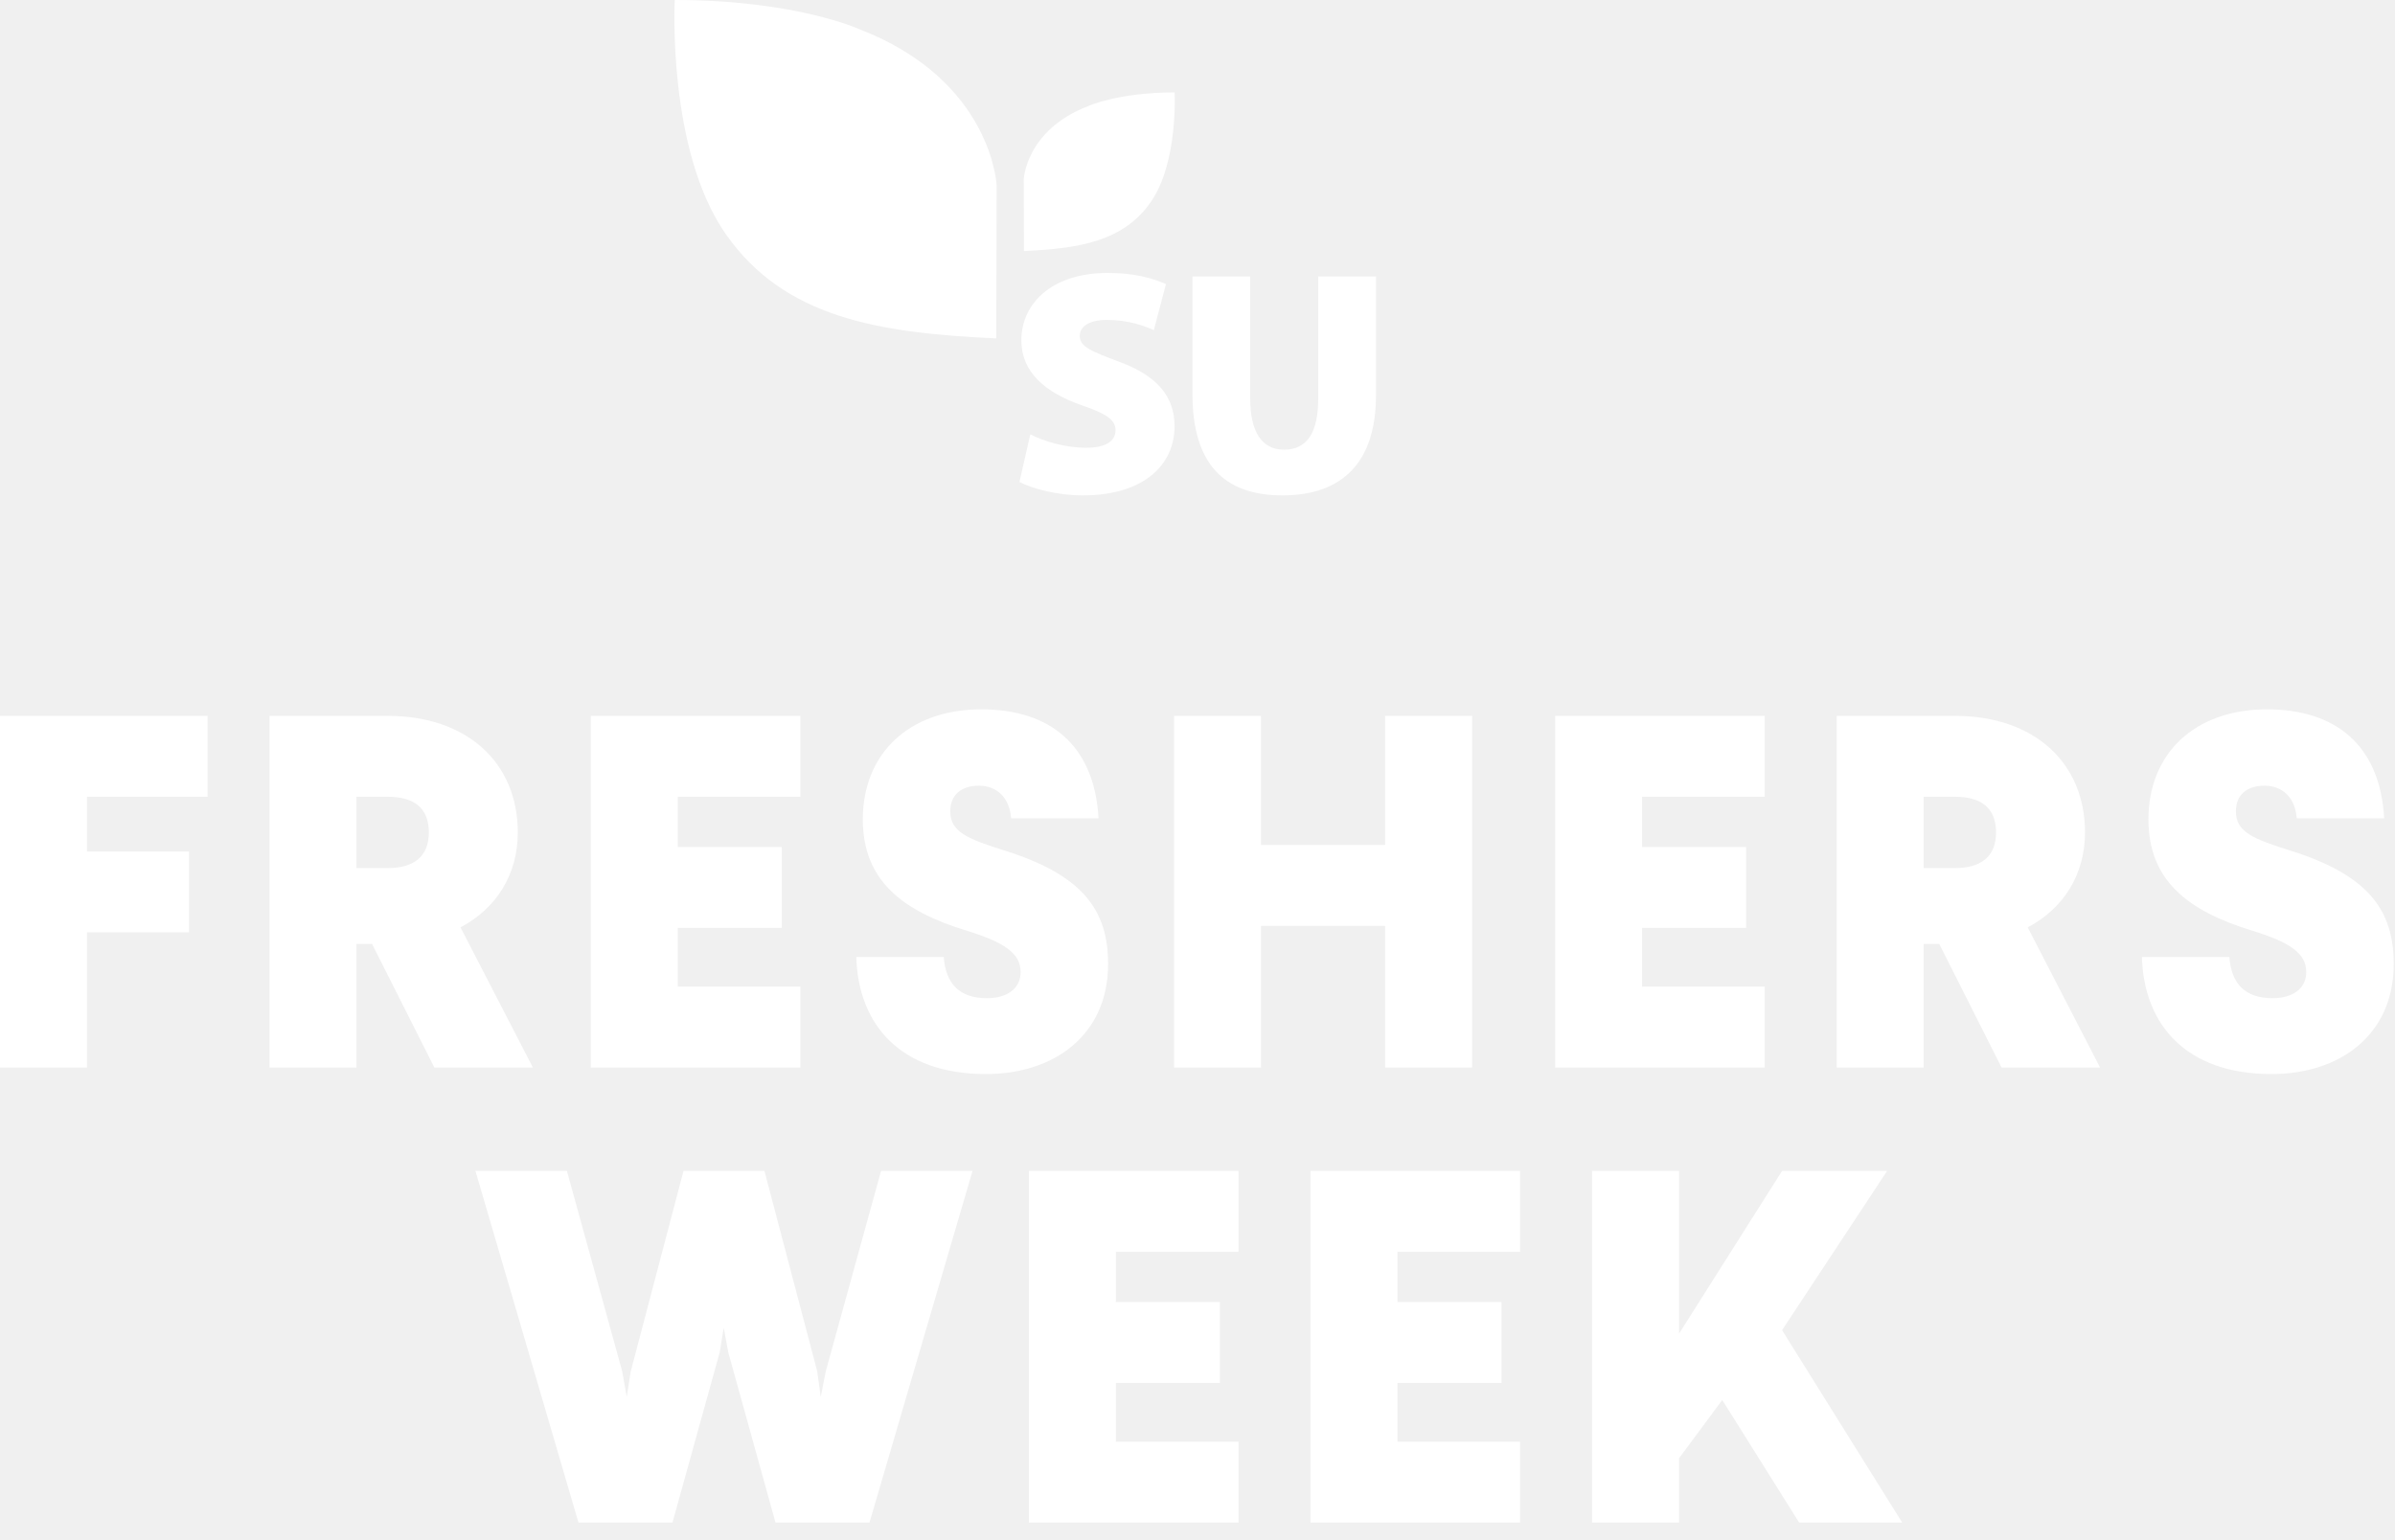
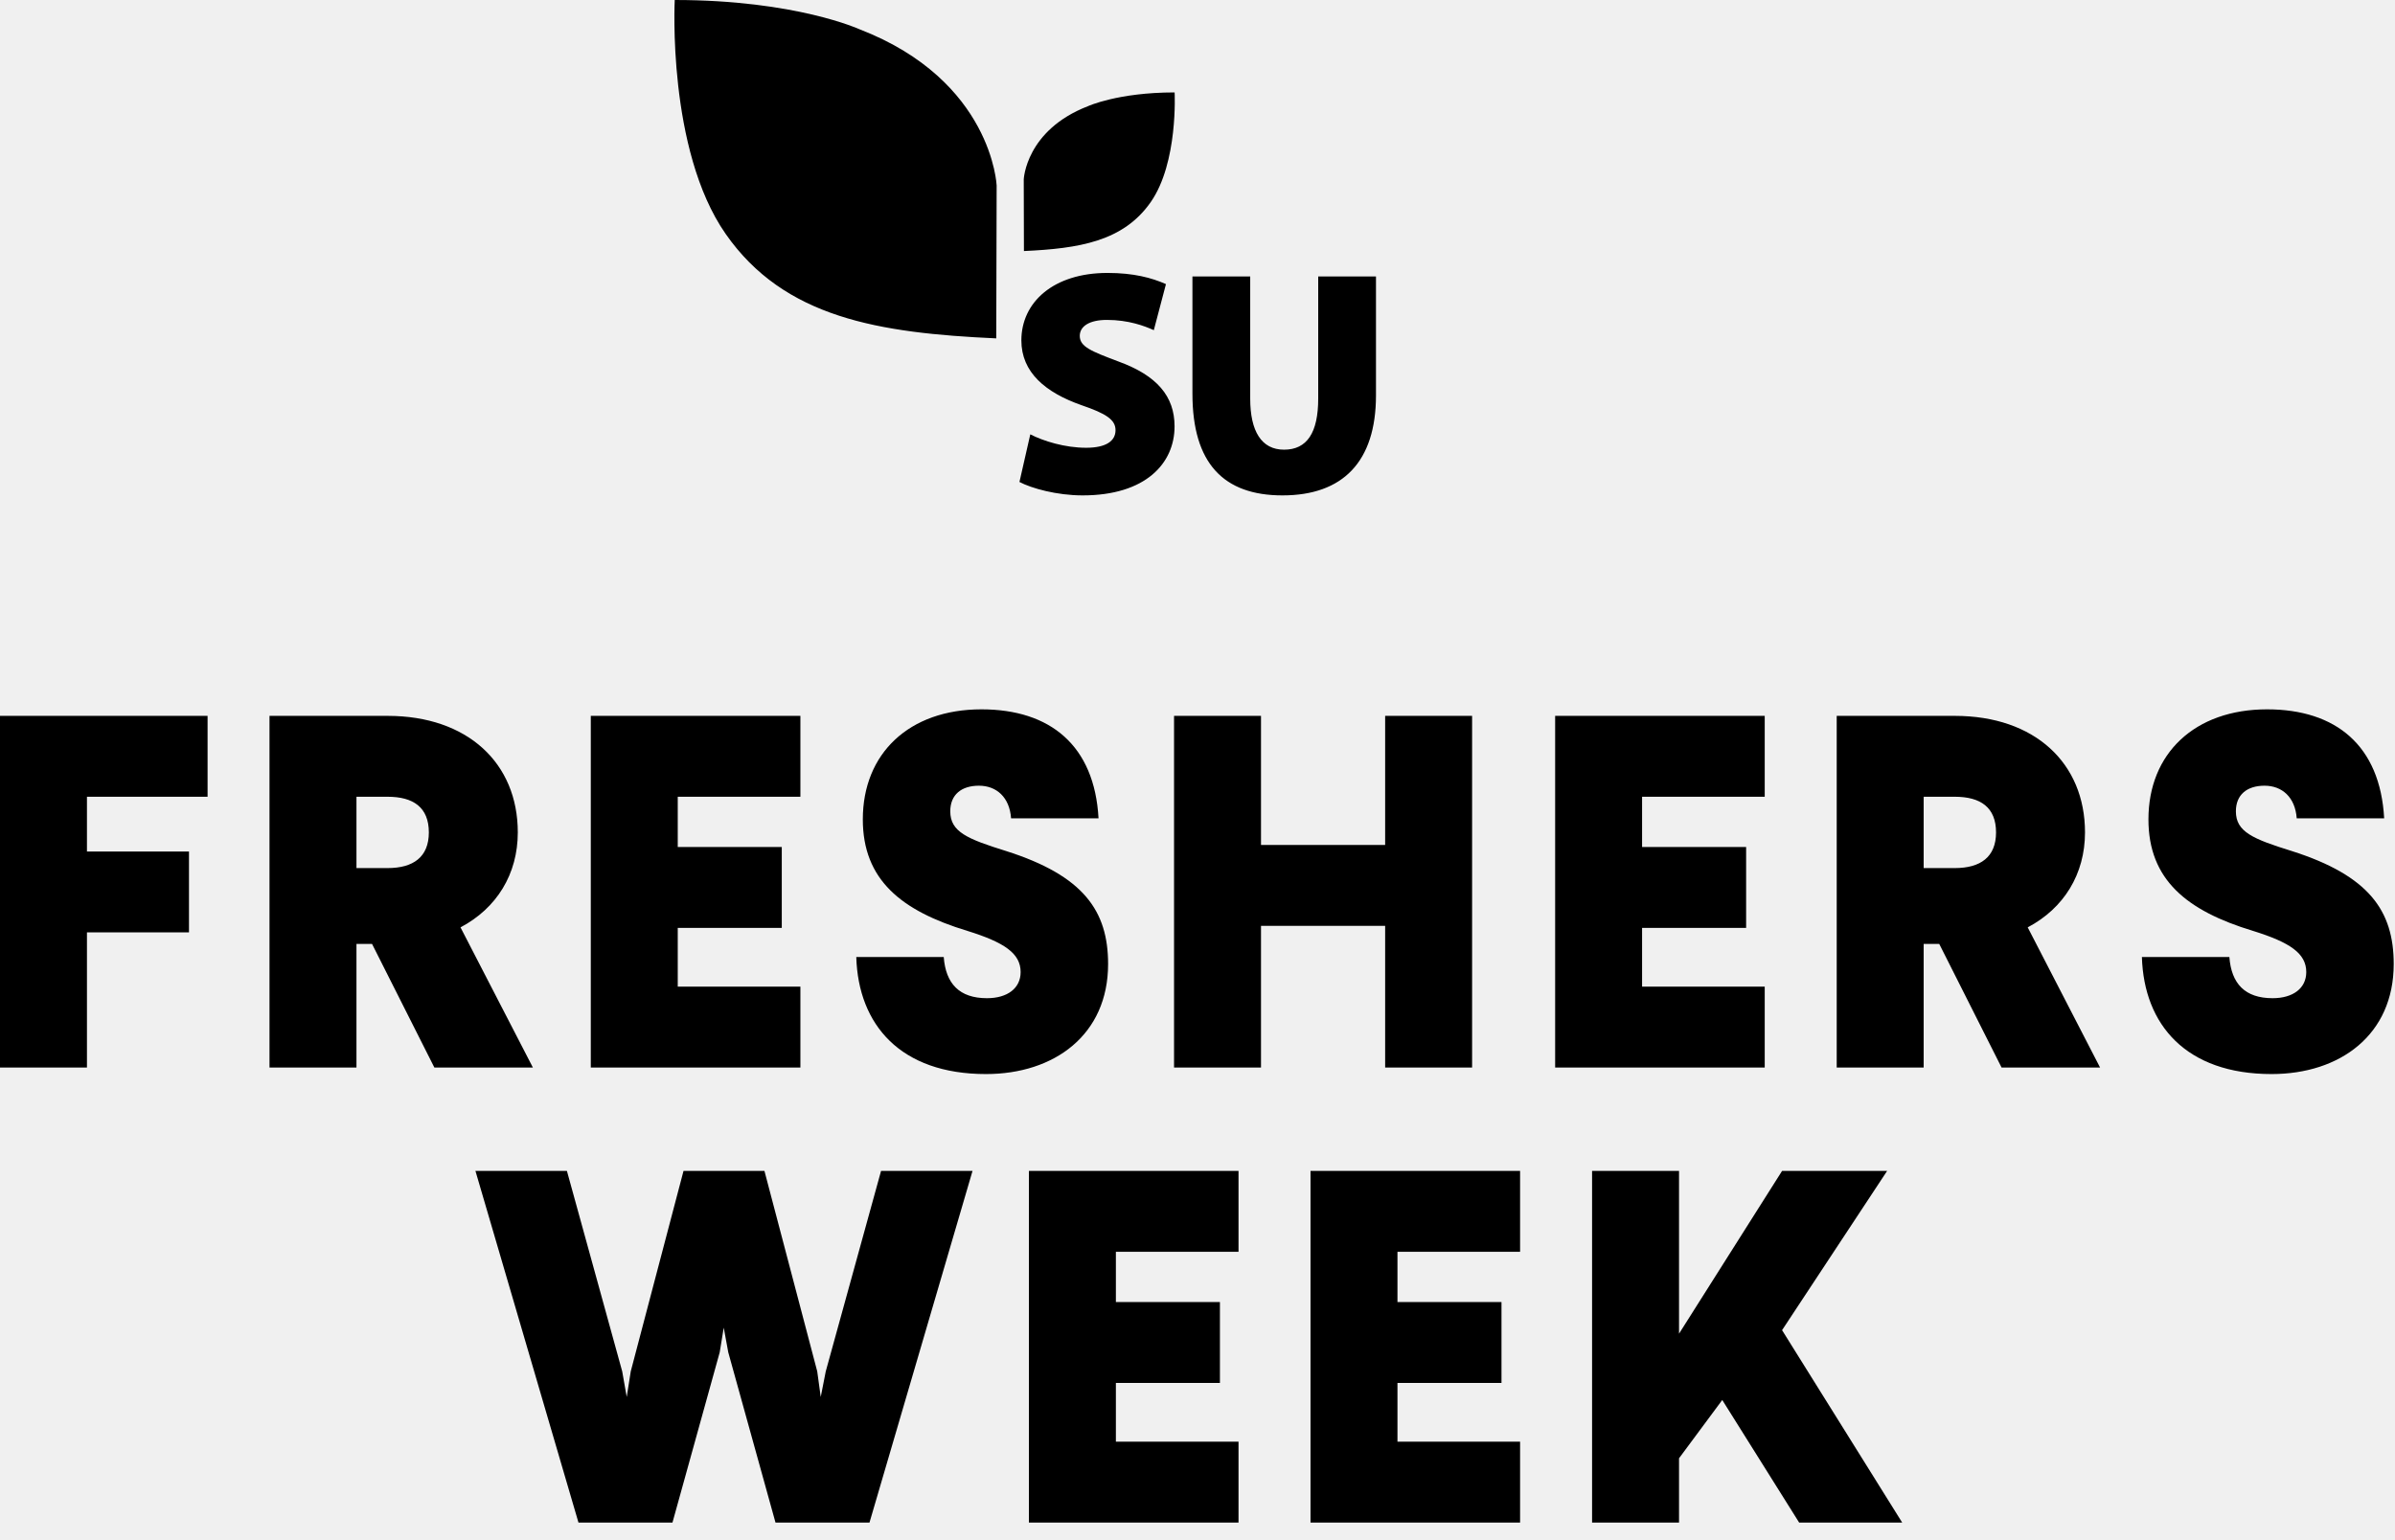
<svg xmlns="http://www.w3.org/2000/svg" width="140px" height="90px" viewBox="0 0 140 90" version="1.1">
  <defs />
  <g id="Page-1" stroke="none" stroke-width="1" fill="none" fill-rule="evenodd">
-     <path d="M12.134,41.859 L0,41.859 L0,62.421 L5.083,62.421 L5.083,54.519 L11.047,54.519 L11.047,49.79 L5.083,49.79 L5.083,46.588 L12.134,46.588 L12.134,41.859 Z M22.659,41.859 C27.33,41.859 30.268,44.62 30.268,48.674 C30.268,51.112 29.034,53.109 26.919,54.225 L31.15,62.421 L25.391,62.421 L21.748,55.195 L20.837,55.195 L20.837,62.421 L15.754,62.421 L15.754,41.859 L22.659,41.859 Z M22.659,46.588 L20.837,46.588 L20.837,50.759 L22.659,50.759 C24.157,50.759 25.068,50.113 25.068,48.674 C25.068,47.205 24.157,46.588 22.659,46.588 Z M46.787,41.859 L34.535,41.859 L34.535,62.421 L46.787,62.421 L46.787,57.692 L39.618,57.692 L39.618,54.255 L45.699,54.255 L45.699,49.526 L39.618,49.526 L39.618,46.588 L46.787,46.588 L46.787,41.859 Z M57.37,41.477 C53.139,41.477 50.436,44.062 50.436,47.91 C50.436,51.435 52.669,53.256 56.547,54.431 C58.721,55.107 59.661,55.753 59.661,56.84 C59.661,57.78 58.898,58.367 57.693,58.367 C56.077,58.367 55.284,57.515 55.166,55.959 L50.054,55.959 C50.171,59.924 52.639,62.803 57.634,62.803 C61.63,62.803 64.774,60.512 64.774,56.37 C64.774,53.256 63.334,51.2 58.809,49.761 C56.547,49.056 55.548,48.644 55.548,47.44 C55.548,46.471 56.195,45.942 57.223,45.942 C58.251,45.942 59.015,46.617 59.103,47.851 L64.215,47.851 C63.98,43.592 61.395,41.477 57.37,41.477 Z M86.052,41.859 L80.969,41.859 L80.969,49.408 L73.712,49.408 L73.712,41.859 L68.629,41.859 L68.629,62.421 L73.712,62.421 L73.712,54.137 L80.969,54.137 L80.969,62.421 L86.052,62.421 L86.052,41.859 Z M103.157,41.859 L90.906,41.859 L90.906,62.421 L103.157,62.421 L103.157,57.692 L95.988,57.692 L95.988,54.255 L102.07,54.255 L102.07,49.526 L95.988,49.526 L95.988,46.588 L103.157,46.588 L103.157,41.859 Z M114.269,41.859 C118.941,41.859 121.879,44.62 121.879,48.674 C121.879,51.112 120.645,53.109 118.53,54.225 L122.76,62.421 L117.002,62.421 L113.359,55.195 L112.448,55.195 L112.448,62.421 L107.365,62.421 L107.365,41.859 L114.269,41.859 Z M114.269,46.588 L112.448,46.588 L112.448,50.759 L114.269,50.759 C115.768,50.759 116.679,50.113 116.679,48.674 C116.679,47.205 115.768,46.588 114.269,46.588 Z M132.521,41.477 C128.29,41.477 125.587,44.062 125.587,47.91 C125.587,51.435 127.82,53.256 131.698,54.431 C133.873,55.107 134.813,55.753 134.813,56.84 C134.813,57.78 134.049,58.367 132.844,58.367 C131.228,58.367 130.435,57.515 130.318,55.959 L125.205,55.959 C125.323,59.924 127.791,62.803 132.786,62.803 C136.781,62.803 139.925,60.512 139.925,56.37 C139.925,53.256 138.485,51.2 133.961,49.761 C131.698,49.056 130.699,48.644 130.699,47.44 C130.699,46.471 131.346,45.942 132.374,45.942 C133.402,45.942 134.166,46.617 134.255,47.851 L139.367,47.851 C139.132,43.592 136.546,41.477 132.521,41.477 Z M56.849,68.467 L51.502,68.467 L48.27,80.187 L47.976,81.685 L47.771,80.187 L44.686,68.467 L39.955,68.467 L36.871,80.187 L36.635,81.685 L36.371,80.187 L33.139,68.467 L27.792,68.467 L33.815,89.029 L39.309,89.029 L42.071,79.071 L42.306,77.632 L42.57,79.071 L45.332,89.029 L50.826,89.029 L56.849,68.467 Z M72.398,68.467 L60.146,68.467 L60.146,89.029 L72.398,89.029 L72.398,84.3 L65.229,84.3 L65.229,80.863 L71.311,80.863 L71.311,76.133 L65.229,76.133 L65.229,73.196 L72.398,73.196 L72.398,68.467 Z M88.857,68.467 L76.606,68.467 L76.606,89.029 L88.857,89.029 L88.857,84.3 L81.689,84.3 L81.689,80.863 L87.77,80.863 L87.77,76.133 L81.689,76.133 L81.689,73.196 L88.857,73.196 L88.857,68.467 Z M110.312,68.467 L104.171,68.467 L98.148,77.984 L98.148,68.467 L93.065,68.467 L93.065,89.029 L98.148,89.029 L98.148,85.269 L100.675,81.861 L105.17,89.029 L111.193,89.029 L104.171,77.778 L110.312,68.467 Z M39.442,0 C46.53,0 50.257,1.717 50.257,1.717 C58.007,4.717 58.259,10.847 58.259,10.847 L58.236,19.786 C51.377,19.473 45.844,18.595 42.415,13.672 C38.985,8.748 39.442,0 39.442,0 Z M68.663,5.404 C68.663,5.404 68.877,9.505 67.269,11.813 C65.662,14.121 63.068,14.532 59.854,14.679 L59.843,10.489 C59.843,10.489 59.961,7.616 63.594,6.21 C63.594,6.21 65.341,5.404 68.663,5.404 Z M59.592,28.182 L60.226,25.397 C60.991,25.79 62.241,26.182 63.491,26.182 C64.648,26.182 65.208,25.79 65.208,25.154 C65.208,24.537 64.648,24.182 63.23,23.696 C61.103,22.949 59.704,21.771 59.704,19.902 C59.704,17.679 61.57,15.959 64.742,15.959 C66.253,15.959 67.316,16.24 68.156,16.613 L67.447,19.305 C66.906,19.062 65.973,18.706 64.704,18.706 C63.678,18.706 63.118,19.08 63.118,19.641 C63.118,20.276 63.79,20.538 65.376,21.136 C67.634,21.958 68.659,23.173 68.659,24.93 C68.659,27.098 66.962,28.967 63.286,28.967 C61.775,28.967 60.301,28.555 59.592,28.182 Z M69.704,16.165 L73.081,16.165 L73.081,23.304 C73.081,25.21 73.735,26.294 75.059,26.294 C76.402,26.294 77.056,25.304 77.056,23.304 L77.056,16.165 L80.433,16.165 L80.433,23.117 C80.433,27.004 78.492,28.967 74.966,28.967 C71.514,28.967 69.704,27.079 69.704,23.023 L69.704,16.165 Z" id="Shape" fill="#FFFFFF" fill-rule="nonzero" />
+     <path d="M12.134,41.859 L0,41.859 L0,62.421 L5.083,62.421 L5.083,54.519 L11.047,54.519 L11.047,49.79 L5.083,49.79 L5.083,46.588 L12.134,46.588 L12.134,41.859 Z M22.659,41.859 C27.33,41.859 30.268,44.62 30.268,48.674 C30.268,51.112 29.034,53.109 26.919,54.225 L31.15,62.421 L25.391,62.421 L21.748,55.195 L20.837,55.195 L20.837,62.421 L15.754,62.421 L15.754,41.859 L22.659,41.859 Z M22.659,46.588 L20.837,46.588 L20.837,50.759 L22.659,50.759 C24.157,50.759 25.068,50.113 25.068,48.674 C25.068,47.205 24.157,46.588 22.659,46.588 Z M46.787,41.859 L34.535,41.859 L34.535,62.421 L46.787,62.421 L46.787,57.692 L39.618,57.692 L39.618,54.255 L45.699,54.255 L45.699,49.526 L39.618,49.526 L39.618,46.588 L46.787,46.588 L46.787,41.859 Z M57.37,41.477 C53.139,41.477 50.436,44.062 50.436,47.91 C50.436,51.435 52.669,53.256 56.547,54.431 C58.721,55.107 59.661,55.753 59.661,56.84 C59.661,57.78 58.898,58.367 57.693,58.367 C56.077,58.367 55.284,57.515 55.166,55.959 L50.054,55.959 C50.171,59.924 52.639,62.803 57.634,62.803 C61.63,62.803 64.774,60.512 64.774,56.37 C64.774,53.256 63.334,51.2 58.809,49.761 C56.547,49.056 55.548,48.644 55.548,47.44 C55.548,46.471 56.195,45.942 57.223,45.942 C58.251,45.942 59.015,46.617 59.103,47.851 L64.215,47.851 C63.98,43.592 61.395,41.477 57.37,41.477 Z M86.052,41.859 L80.969,41.859 L80.969,49.408 L73.712,49.408 L73.712,41.859 L68.629,41.859 L68.629,62.421 L73.712,62.421 L73.712,54.137 L80.969,54.137 L80.969,62.421 L86.052,62.421 L86.052,41.859 Z M103.157,41.859 L90.906,41.859 L90.906,62.421 L103.157,62.421 L103.157,57.692 L95.988,57.692 L95.988,54.255 L102.07,54.255 L102.07,49.526 L95.988,49.526 L95.988,46.588 L103.157,46.588 L103.157,41.859 Z M114.269,41.859 C118.941,41.859 121.879,44.62 121.879,48.674 C121.879,51.112 120.645,53.109 118.53,54.225 L122.76,62.421 L117.002,62.421 L113.359,55.195 L112.448,55.195 L112.448,62.421 L107.365,62.421 L107.365,41.859 L114.269,41.859 Z M114.269,46.588 L112.448,46.588 L112.448,50.759 L114.269,50.759 C115.768,50.759 116.679,50.113 116.679,48.674 C116.679,47.205 115.768,46.588 114.269,46.588 Z M132.521,41.477 C128.29,41.477 125.587,44.062 125.587,47.91 C125.587,51.435 127.82,53.256 131.698,54.431 C133.873,55.107 134.813,55.753 134.813,56.84 C134.813,57.78 134.049,58.367 132.844,58.367 C131.228,58.367 130.435,57.515 130.318,55.959 L125.205,55.959 C125.323,59.924 127.791,62.803 132.786,62.803 C136.781,62.803 139.925,60.512 139.925,56.37 C139.925,53.256 138.485,51.2 133.961,49.761 C131.698,49.056 130.699,48.644 130.699,47.44 C130.699,46.471 131.346,45.942 132.374,45.942 C133.402,45.942 134.166,46.617 134.255,47.851 L139.367,47.851 C139.132,43.592 136.546,41.477 132.521,41.477 Z M56.849,68.467 L51.502,68.467 L48.27,80.187 L47.976,81.685 L47.771,80.187 L44.686,68.467 L39.955,68.467 L36.871,80.187 L36.635,81.685 L36.371,80.187 L33.139,68.467 L27.792,68.467 L33.815,89.029 L39.309,89.029 L42.071,79.071 L42.306,77.632 L42.57,79.071 L45.332,89.029 L50.826,89.029 L56.849,68.467 Z M72.398,68.467 L60.146,68.467 L60.146,89.029 L72.398,89.029 L72.398,84.3 L65.229,84.3 L65.229,80.863 L71.311,80.863 L71.311,76.133 L65.229,76.133 L65.229,73.196 L72.398,73.196 L72.398,68.467 Z M88.857,68.467 L76.606,68.467 L76.606,89.029 L88.857,89.029 L88.857,84.3 L81.689,84.3 L81.689,80.863 L87.77,80.863 L87.77,76.133 L81.689,76.133 L81.689,73.196 L88.857,73.196 L88.857,68.467 Z M110.312,68.467 L104.171,68.467 L98.148,77.984 L98.148,68.467 L93.065,68.467 L93.065,89.029 L98.148,89.029 L98.148,85.269 L100.675,81.861 L105.17,89.029 L111.193,89.029 L104.171,77.778 L110.312,68.467 Z M39.442,0 C46.53,0 50.257,1.717 50.257,1.717 C58.007,4.717 58.259,10.847 58.259,10.847 L58.236,19.786 C51.377,19.473 45.844,18.595 42.415,13.672 C38.985,8.748 39.442,0 39.442,0 Z M68.663,5.404 C68.663,5.404 68.877,9.505 67.269,11.813 C65.662,14.121 63.068,14.532 59.854,14.679 L59.843,10.489 C59.843,10.489 59.961,7.616 63.594,6.21 C63.594,6.21 65.341,5.404 68.663,5.404 Z M59.592,28.182 L60.226,25.397 C60.991,25.79 62.241,26.182 63.491,26.182 C64.648,26.182 65.208,25.79 65.208,25.154 C65.208,24.537 64.648,24.182 63.23,23.696 C61.103,22.949 59.704,21.771 59.704,19.902 C59.704,17.679 61.57,15.959 64.742,15.959 C66.253,15.959 67.316,16.24 68.156,16.613 L67.447,19.305 C66.906,19.062 65.973,18.706 64.704,18.706 C63.678,18.706 63.118,19.08 63.118,19.641 C63.118,20.276 63.79,20.538 65.376,21.136 C67.634,21.958 68.659,23.173 68.659,24.93 C68.659,27.098 66.962,28.967 63.286,28.967 C61.775,28.967 60.301,28.555 59.592,28.182 Z M69.704,16.165 L73.081,16.165 L73.081,23.304 C73.081,25.21 73.735,26.294 75.059,26.294 C76.402,26.294 77.056,25.304 77.056,23.304 L77.056,16.165 L80.433,16.165 L80.433,23.117 C80.433,27.004 78.492,28.967 74.966,28.967 C71.514,28.967 69.704,27.079 69.704,23.023 L69.704,16.165 Z" id="Shape" fill="currentcolor" fill-rule="nonzero" />
  </g>
</svg>
